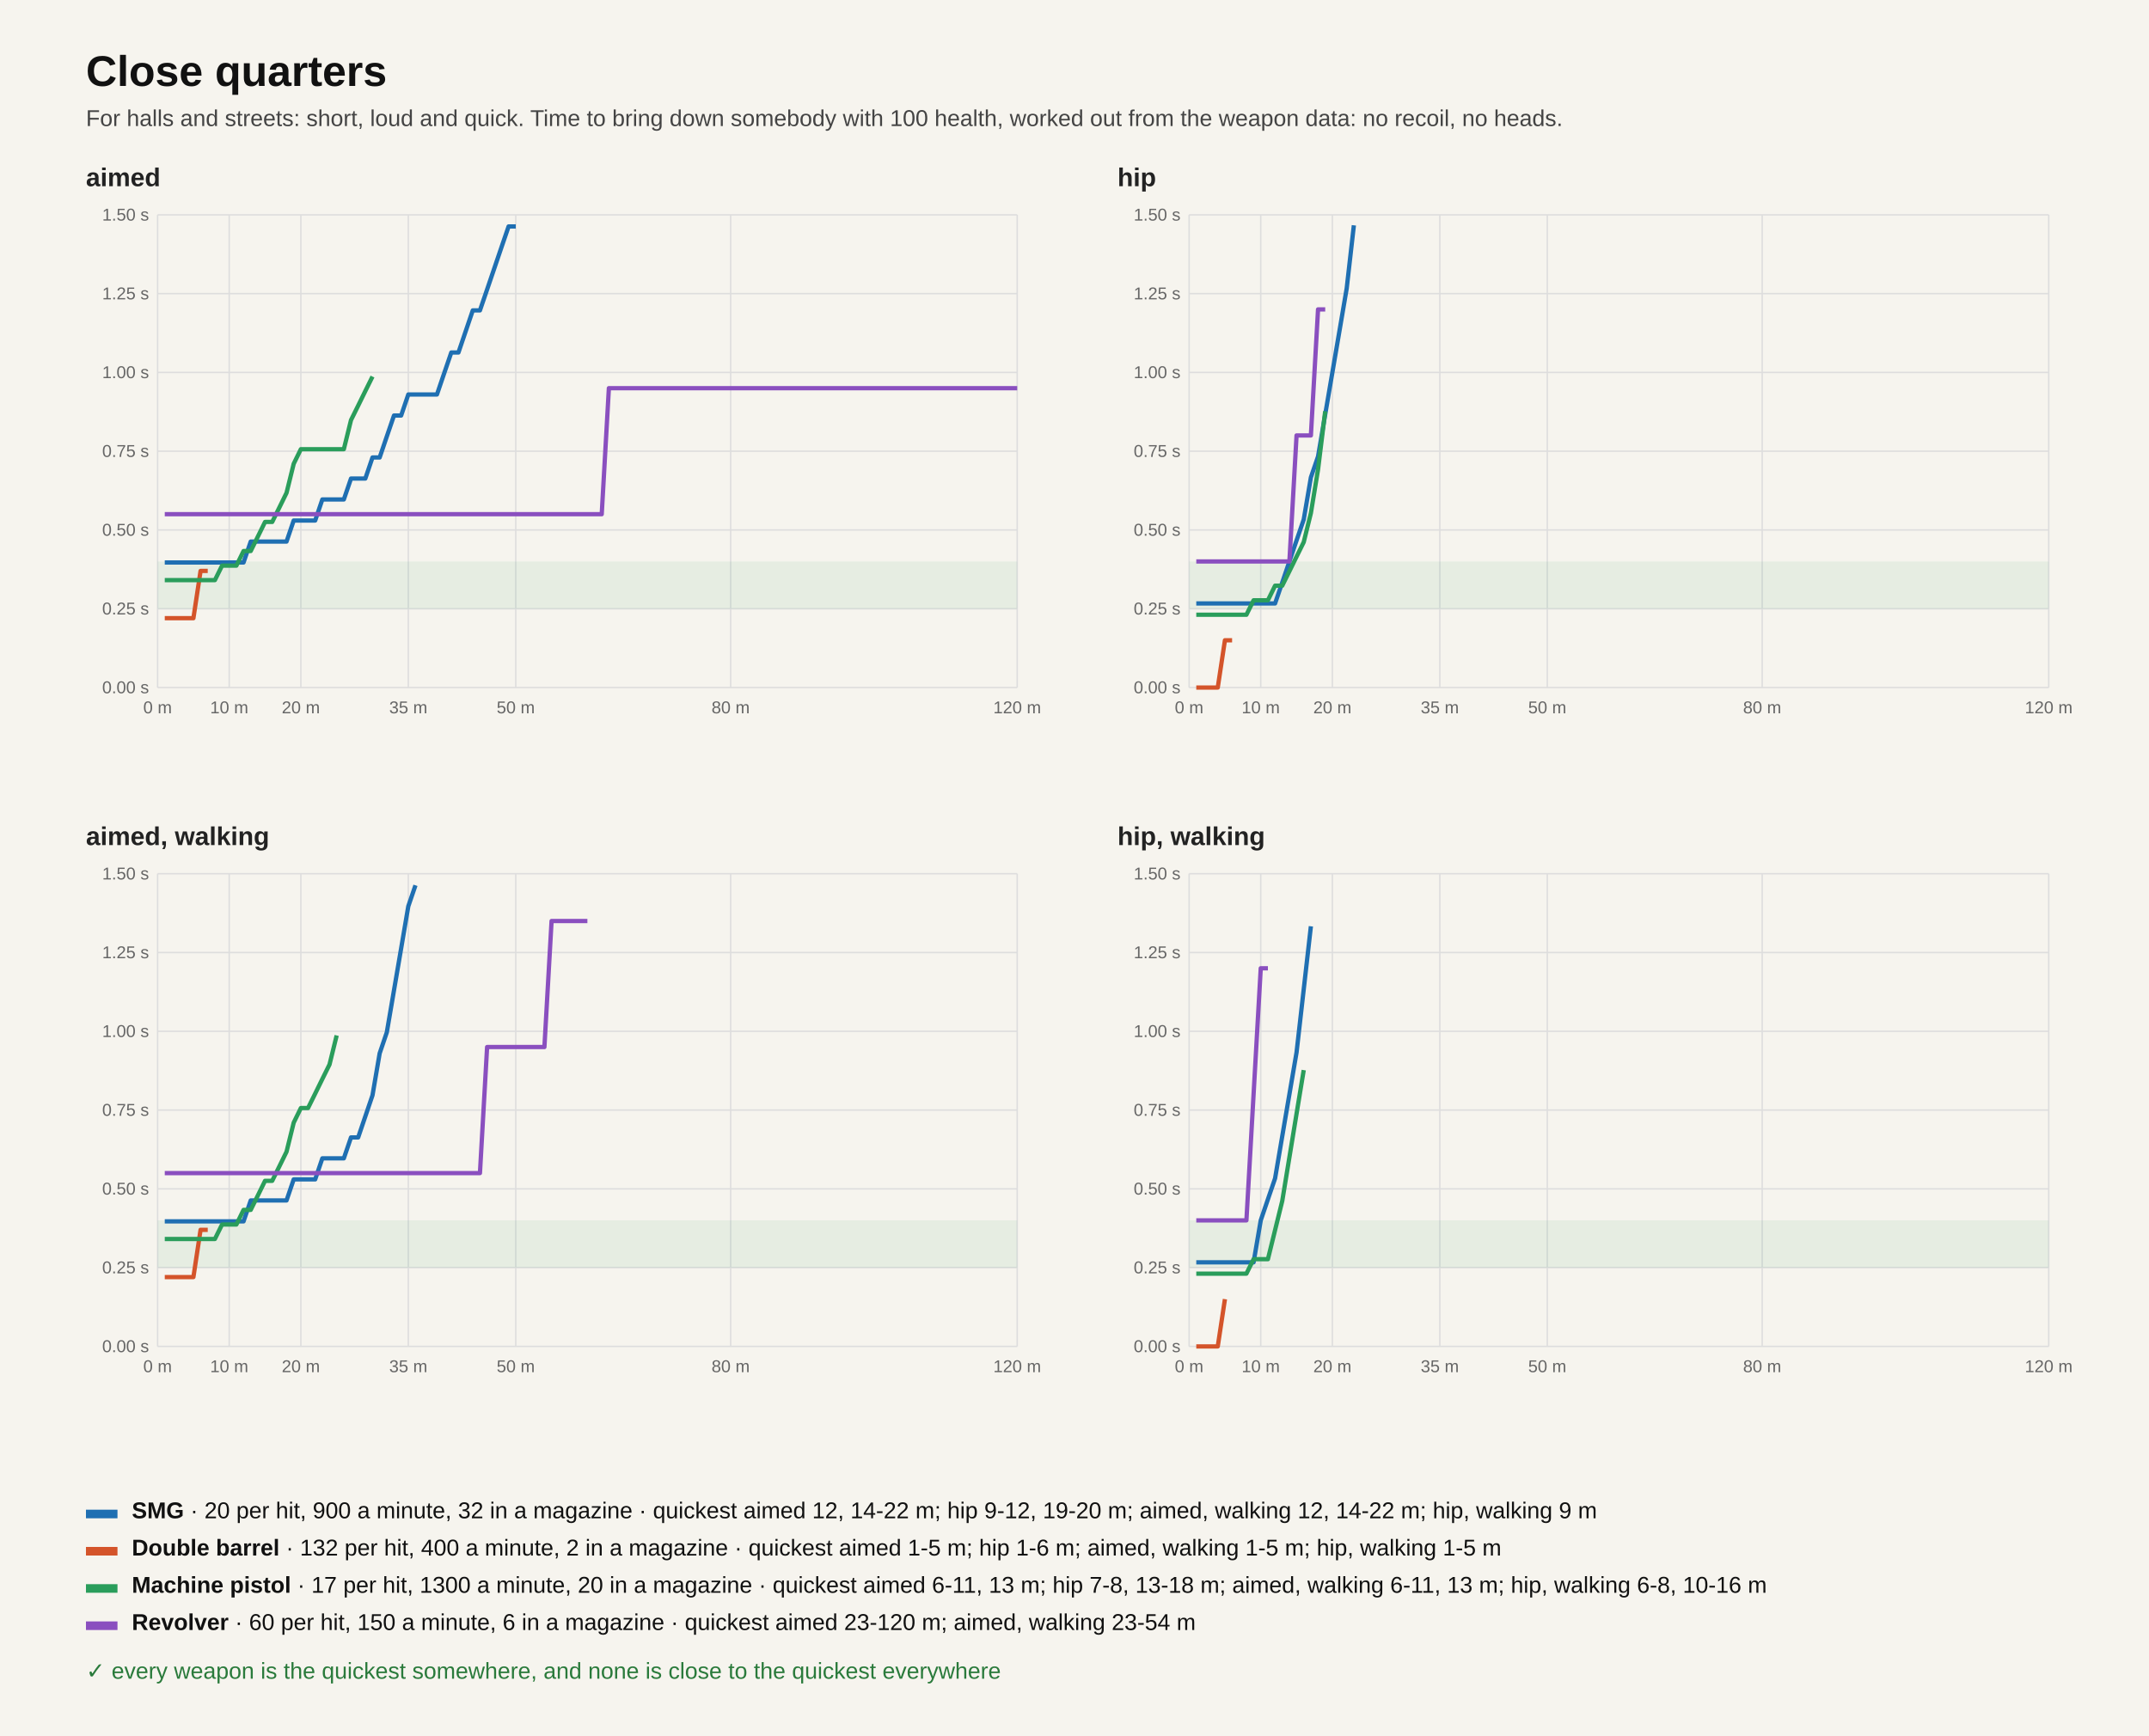
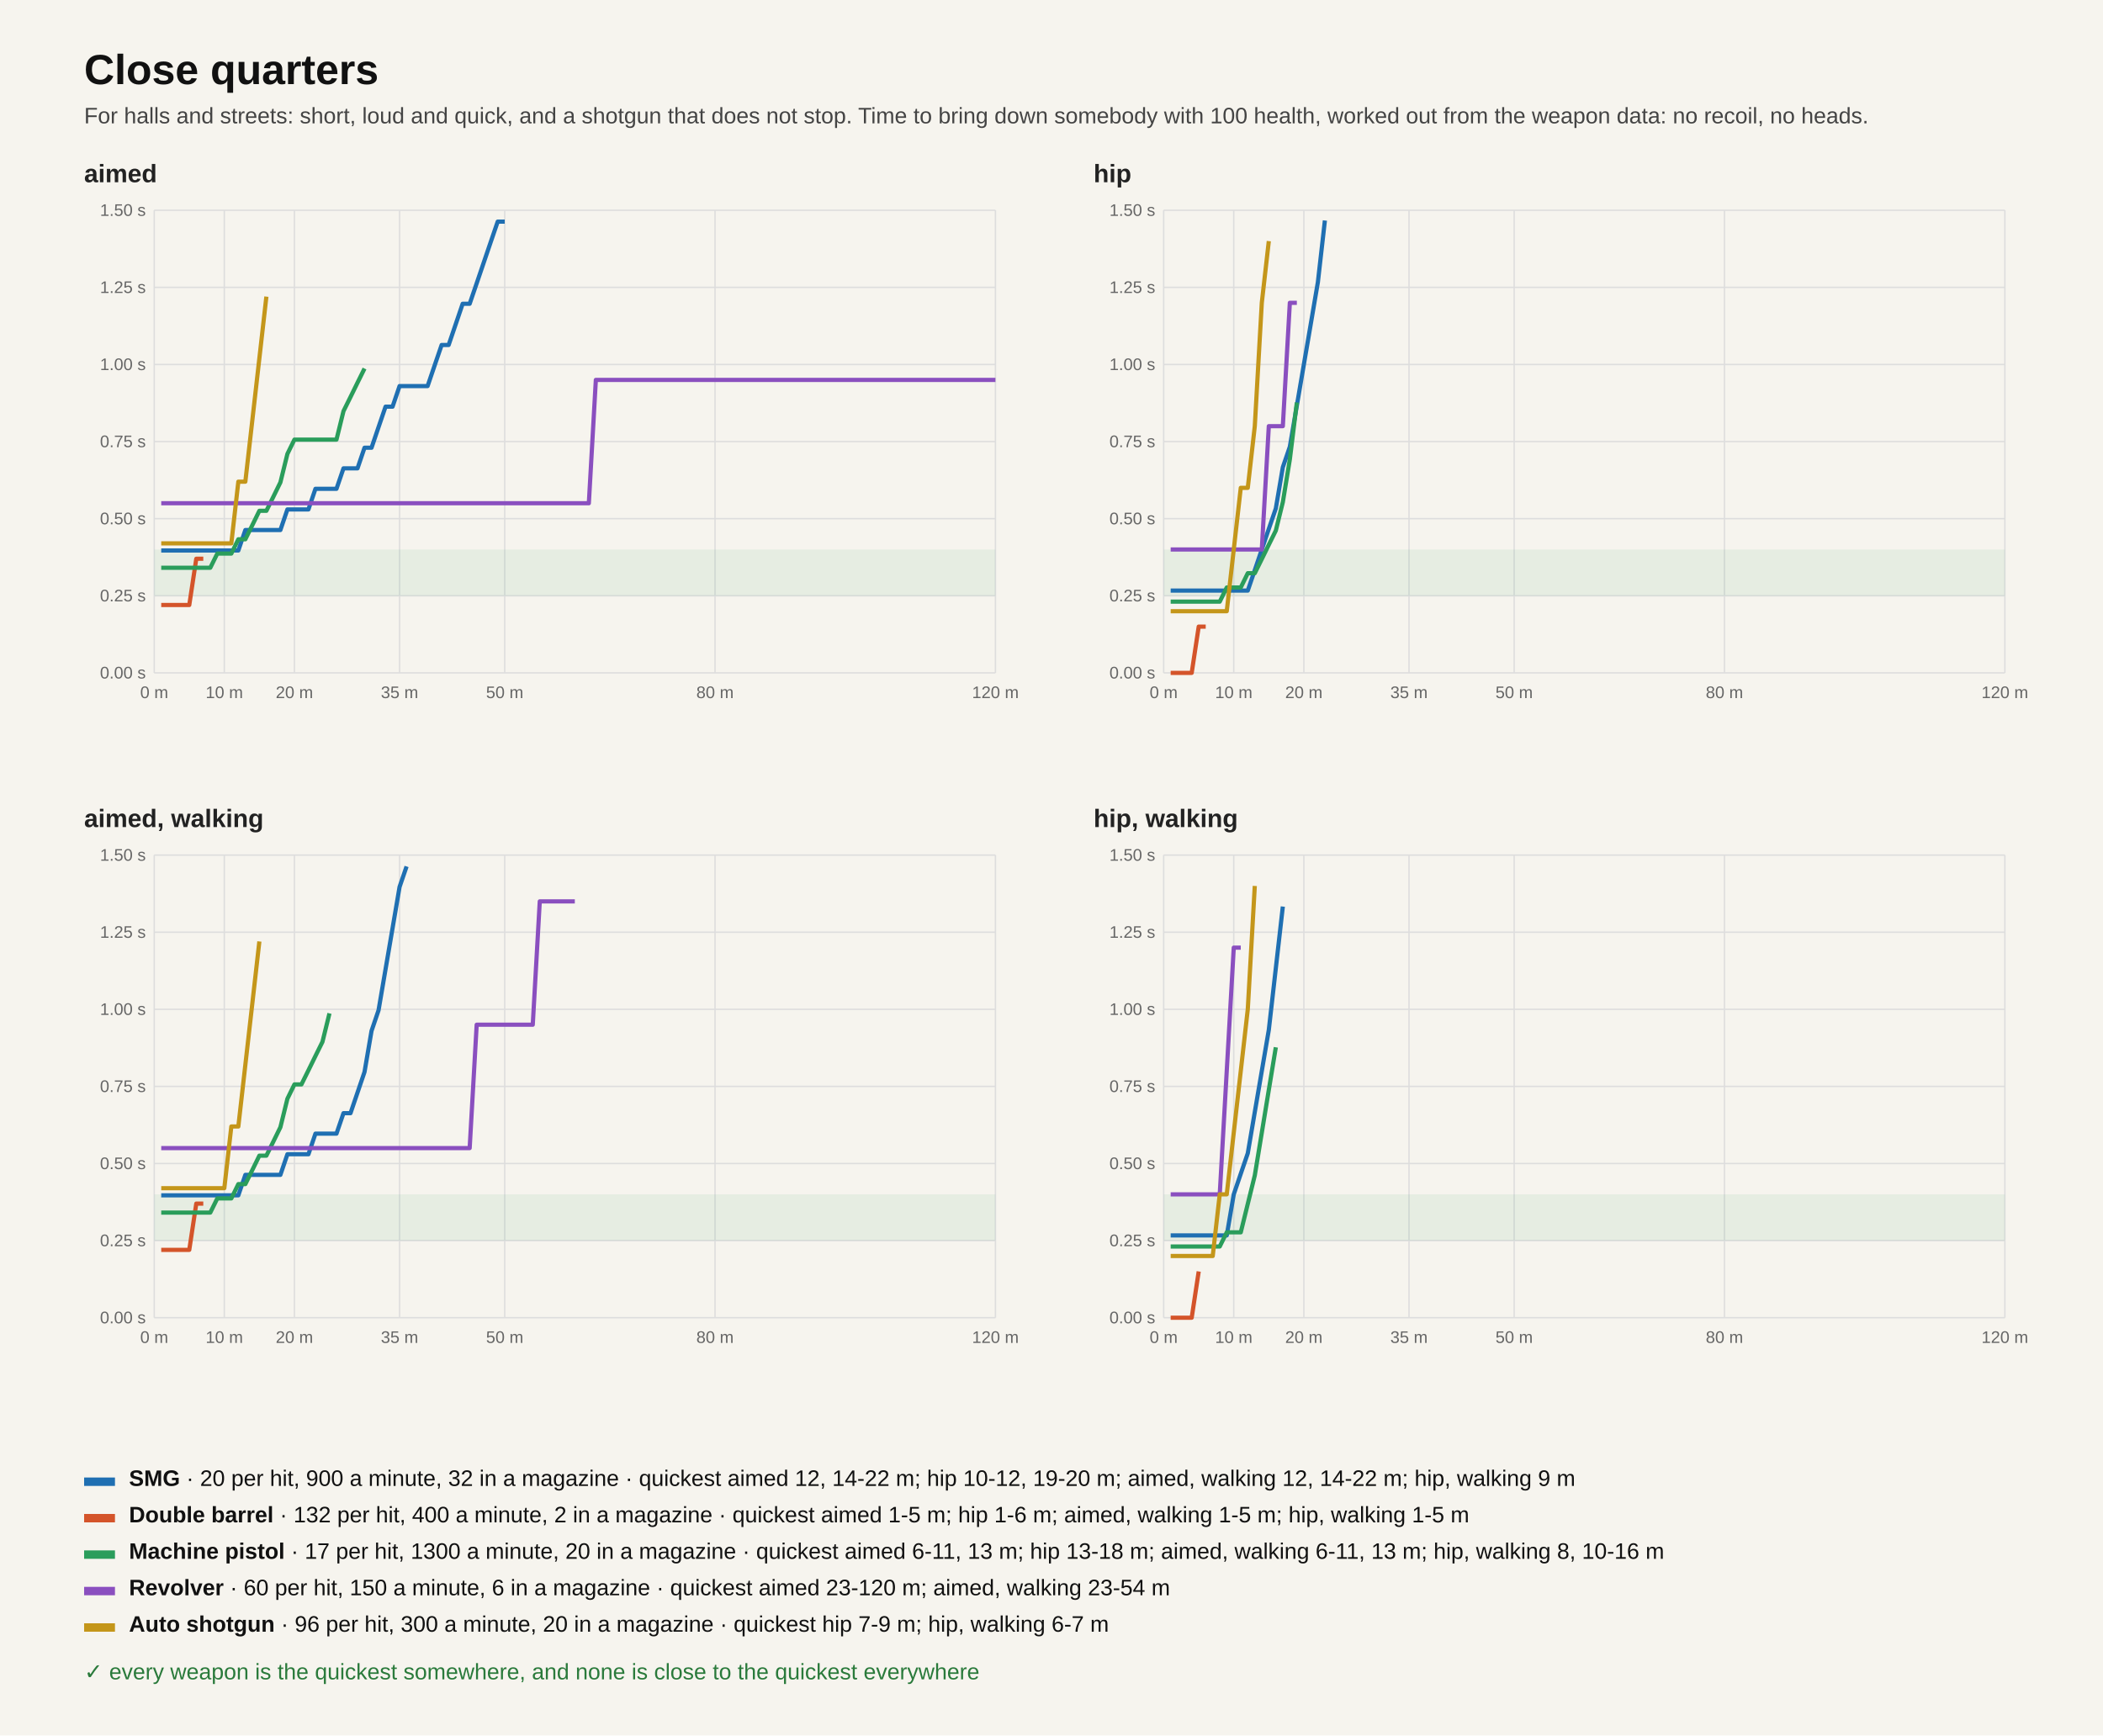
- <svg xmlns="http://www.w3.org/2000/svg" width="1500" height="1212" font-family="Arial">
+ <svg xmlns="http://www.w3.org/2000/svg" width="1500" height="1238" font-family="Arial">
  <rect width="100%" height="100%" fill="#f6f4ee" />
  <text x="60" y="60" font-size="30" font-weight="bold" fill="#111">Close quarters</text>
-   <text x="60" y="88" font-size="16" fill="#444">For halls and streets: short, loud and quick. Time to bring down somebody with 100 health, worked out from the weapon data: no recoil, no heads.</text>
+   <text x="60" y="88" font-size="16" fill="#444">For halls and streets: short, loud and quick, and a shotgun that does not stop. Time to bring down somebody with 100 health, worked out from the weapon data: no recoil, no heads.</text>
  <text x="60" y="130" font-size="18" font-weight="bold" fill="#222">aimed</text>
  <line x1="110.0" y1="480.0" x2="710.0" y2="480.0" stroke="#ddd" />
  <text x="104.0" y="484.0" font-size="12" fill="#666" text-anchor="end">0.00 s</text>
  <line x1="110.0" y1="425.0" x2="710.0" y2="425.0" stroke="#ddd" />
  <text x="104.0" y="429.0" font-size="12" fill="#666" text-anchor="end">0.25 s</text>
  <line x1="110.0" y1="370.0" x2="710.0" y2="370.0" stroke="#ddd" />
  <text x="104.0" y="374.0" font-size="12" fill="#666" text-anchor="end">0.50 s</text>
  <line x1="110.0" y1="315.0" x2="710.0" y2="315.0" stroke="#ddd" />
  <text x="104.0" y="319.0" font-size="12" fill="#666" text-anchor="end">0.75 s</text>
  <line x1="110.0" y1="260.0" x2="710.0" y2="260.0" stroke="#ddd" />
  <text x="104.0" y="264.0" font-size="12" fill="#666" text-anchor="end">1.00 s</text>
  <line x1="110.0" y1="205.0" x2="710.0" y2="205.0" stroke="#ddd" />
  <text x="104.0" y="209.0" font-size="12" fill="#666" text-anchor="end">1.25 s</text>
  <line x1="110.0" y1="150.0" x2="710.0" y2="150.0" stroke="#ddd" />
  <text x="104.0" y="154.0" font-size="12" fill="#666" text-anchor="end">1.50 s</text>
  <line x1="110.0" y1="480.0" x2="110.0" y2="150.0" stroke="#ddd" />
  <text x="110.0" y="498.0" font-size="12" fill="#666" text-anchor="middle">0 m</text>
  <line x1="160.0" y1="480.0" x2="160.0" y2="150.0" stroke="#ddd" />
  <text x="160.0" y="498.0" font-size="12" fill="#666" text-anchor="middle">10 m</text>
  <line x1="210.0" y1="480.0" x2="210.0" y2="150.0" stroke="#ddd" />
  <text x="210.0" y="498.0" font-size="12" fill="#666" text-anchor="middle">20 m</text>
  <line x1="285.0" y1="480.0" x2="285.0" y2="150.0" stroke="#ddd" />
  <text x="285.0" y="498.0" font-size="12" fill="#666" text-anchor="middle">35 m</text>
  <line x1="360.0" y1="480.0" x2="360.0" y2="150.0" stroke="#ddd" />
  <text x="360.0" y="498.0" font-size="12" fill="#666" text-anchor="middle">50 m</text>
  <line x1="510.0" y1="480.0" x2="510.0" y2="150.0" stroke="#ddd" />
  <text x="510.0" y="498.0" font-size="12" fill="#666" text-anchor="middle">80 m</text>
  <line x1="710.0" y1="480.0" x2="710.0" y2="150.0" stroke="#ddd" />
  <text x="710.0" y="498.0" font-size="12" fill="#666" text-anchor="middle">120 m</text>
  <rect x="110.0" y="392.0" width="600.0" height="33.0" fill="#2a9d5b" opacity="0.08" />
  <polyline points="115.0,392.7 120.0,392.7 125.0,392.7 130.0,392.7 135.0,392.7 140.0,392.7 145.0,392.7 150.0,392.7 155.0,392.7 160.0,392.7 165.0,392.7 170.0,392.7 175.0,378.1 180.0,378.1 185.0,378.1 190.0,378.1 195.0,378.1 200.0,378.1 205.0,363.4 210.0,363.4 215.0,363.4 220.0,363.4 225.0,348.7 230.0,348.7 235.0,348.7 240.0,348.7 245.0,334.1 250.0,334.1 255.0,334.1 260.0,319.4 265.0,319.4 270.0,304.7 275.0,290.1 280.0,290.1 285.0,275.4 290.0,275.4 295.0,275.4 300.0,275.4 305.0,275.4 310.0,260.7 315.0,246.1 320.0,246.1 325.0,231.4 330.0,216.7 335.0,216.7 340.0,202.1 345.0,187.4 350.0,172.7 355.0,158.1 360.0,158.1" fill="none" stroke="#1f6fb2" stroke-width="3" stroke-linejoin="round" />
  <polyline points="115.0,431.6 120.0,431.6 125.0,431.6 130.0,431.6 135.0,431.6 140.0,398.6 145.0,398.6" fill="none" stroke="#d4542a" stroke-width="3" stroke-linejoin="round" />
  <polyline points="115.0,405.0 120.0,405.0 125.0,405.0 130.0,405.0 135.0,405.0 140.0,405.0 145.0,405.0 150.0,405.0 155.0,394.9 160.0,394.9 165.0,394.9 170.0,384.7 175.0,384.7 180.0,374.6 185.0,364.4 190.0,364.4 195.0,354.3 200.0,344.1 205.0,323.8 210.0,313.6 215.0,313.6 220.0,313.6 225.0,313.6 230.0,313.6 235.0,313.6 240.0,313.6 245.0,293.3 250.0,283.2 255.0,273.0 260.0,262.9" fill="none" stroke="#2a9d5b" stroke-width="3" stroke-linejoin="round" />
  <polyline points="115.0,359.0 120.0,359.0 125.0,359.0 130.0,359.0 135.0,359.0 140.0,359.0 145.0,359.0 150.0,359.0 155.0,359.0 160.0,359.0 165.0,359.0 170.0,359.0 175.0,359.0 180.0,359.0 185.0,359.0 190.0,359.0 195.0,359.0 200.0,359.0 205.0,359.0 210.0,359.0 215.0,359.0 220.0,359.0 225.0,359.0 230.0,359.0 235.0,359.0 240.0,359.0 245.0,359.0 250.0,359.0 255.0,359.0 260.0,359.0 265.0,359.0 270.0,359.0 275.0,359.0 280.0,359.0 285.0,359.0 290.0,359.0 295.0,359.0 300.0,359.0 305.0,359.0 310.0,359.0 315.0,359.0 320.0,359.0 325.0,359.0 330.0,359.0 335.0,359.0 340.0,359.0 345.0,359.0 350.0,359.0 355.0,359.0 360.0,359.0 365.0,359.0 370.0,359.0 375.0,359.0 380.0,359.0 385.0,359.0 390.0,359.0 395.0,359.0 400.0,359.0 405.0,359.0 410.0,359.0 415.0,359.0 420.0,359.0 425.0,271.0 430.0,271.0 435.0,271.0 440.0,271.0 445.0,271.0 450.0,271.0 455.0,271.0 460.0,271.0 465.0,271.0 470.0,271.0 475.0,271.0 480.0,271.0 485.0,271.0 490.0,271.0 495.0,271.0 500.0,271.0 505.0,271.0 510.0,271.0 515.0,271.0 520.0,271.0 525.0,271.0 530.0,271.0 535.0,271.0 540.0,271.0 545.0,271.0 550.0,271.0 555.0,271.0 560.0,271.0 565.0,271.0 570.0,271.0 575.0,271.0 580.0,271.0 585.0,271.0 590.0,271.0 595.0,271.0 600.0,271.0 605.0,271.0 610.0,271.0 615.0,271.0 620.0,271.0 625.0,271.0 630.0,271.0 635.0,271.0 640.0,271.0 645.0,271.0 650.0,271.0 655.0,271.0 660.0,271.0 665.0,271.0 670.0,271.0 675.0,271.0 680.0,271.0 685.0,271.0 690.0,271.0 695.0,271.0 700.0,271.0 705.0,271.0 710.0,271.0" fill="none" stroke="#8a4fbf" stroke-width="3" stroke-linejoin="round" />
+   <polyline points="115.0,387.6 120.0,387.6 125.0,387.6 130.0,387.6 135.0,387.6 140.0,387.6 145.0,387.6 150.0,387.6 155.0,387.6 160.0,387.6 165.0,387.6 170.0,343.6 175.0,343.6 180.0,299.6 185.0,255.6 190.0,211.6" fill="none" stroke="#c4961a" stroke-width="3" stroke-linejoin="round" />
  <text x="780" y="130" font-size="18" font-weight="bold" fill="#222">hip</text>
  <line x1="830.0" y1="480.0" x2="1430.0" y2="480.0" stroke="#ddd" />
  <text x="824.0" y="484.0" font-size="12" fill="#666" text-anchor="end">0.00 s</text>
  <line x1="830.0" y1="425.0" x2="1430.0" y2="425.0" stroke="#ddd" />
  <text x="824.0" y="429.0" font-size="12" fill="#666" text-anchor="end">0.25 s</text>
  <line x1="830.0" y1="370.0" x2="1430.0" y2="370.0" stroke="#ddd" />
  <text x="824.0" y="374.0" font-size="12" fill="#666" text-anchor="end">0.50 s</text>
  <line x1="830.0" y1="315.0" x2="1430.0" y2="315.0" stroke="#ddd" />
  <text x="824.0" y="319.0" font-size="12" fill="#666" text-anchor="end">0.75 s</text>
  <line x1="830.0" y1="260.0" x2="1430.0" y2="260.0" stroke="#ddd" />
  <text x="824.0" y="264.0" font-size="12" fill="#666" text-anchor="end">1.00 s</text>
  <line x1="830.0" y1="205.0" x2="1430.0" y2="205.0" stroke="#ddd" />
  <text x="824.0" y="209.0" font-size="12" fill="#666" text-anchor="end">1.25 s</text>
  <line x1="830.0" y1="150.0" x2="1430.0" y2="150.0" stroke="#ddd" />
  <text x="824.0" y="154.0" font-size="12" fill="#666" text-anchor="end">1.50 s</text>
  <line x1="830.0" y1="480.0" x2="830.0" y2="150.0" stroke="#ddd" />
  <text x="830.0" y="498.0" font-size="12" fill="#666" text-anchor="middle">0 m</text>
  <line x1="880.0" y1="480.0" x2="880.0" y2="150.0" stroke="#ddd" />
  <text x="880.0" y="498.0" font-size="12" fill="#666" text-anchor="middle">10 m</text>
  <line x1="930.0" y1="480.0" x2="930.0" y2="150.0" stroke="#ddd" />
  <text x="930.0" y="498.0" font-size="12" fill="#666" text-anchor="middle">20 m</text>
  <line x1="1005.0" y1="480.0" x2="1005.0" y2="150.0" stroke="#ddd" />
  <text x="1005.0" y="498.0" font-size="12" fill="#666" text-anchor="middle">35 m</text>
  <line x1="1080.0" y1="480.0" x2="1080.0" y2="150.0" stroke="#ddd" />
  <text x="1080.0" y="498.0" font-size="12" fill="#666" text-anchor="middle">50 m</text>
  <line x1="1230.0" y1="480.0" x2="1230.0" y2="150.0" stroke="#ddd" />
  <text x="1230.0" y="498.0" font-size="12" fill="#666" text-anchor="middle">80 m</text>
  <line x1="1430.0" y1="480.0" x2="1430.0" y2="150.0" stroke="#ddd" />
  <text x="1430.0" y="498.0" font-size="12" fill="#666" text-anchor="middle">120 m</text>
  <rect x="830.0" y="392.0" width="600.0" height="33.0" fill="#2a9d5b" opacity="0.08" />
  <polyline points="835.0,421.3 840.0,421.3 845.0,421.3 850.0,421.3 855.0,421.3 860.0,421.3 865.0,421.3 870.0,421.3 875.0,421.3 880.0,421.3 885.0,421.3 890.0,421.3 895.0,406.7 900.0,392.0 905.0,377.3 910.0,362.7 915.0,333.3 920.0,318.7 925.0,289.3 930.0,260.0 935.0,230.7 940.0,201.3 945.0,157.3" fill="none" stroke="#1f6fb2" stroke-width="3" stroke-linejoin="round" />
  <polyline points="835.0,480.0 840.0,480.0 845.0,480.0 850.0,480.0 855.0,447.0 860.0,447.0" fill="none" stroke="#d4542a" stroke-width="3" stroke-linejoin="round" />
  <polyline points="835.0,429.2 840.0,429.2 845.0,429.2 850.0,429.2 855.0,429.2 860.0,429.2 865.0,429.2 870.0,429.2 875.0,419.1 880.0,419.1 885.0,419.1 890.0,408.9 895.0,408.9 900.0,398.8 905.0,388.6 910.0,378.5 915.0,358.2 920.0,327.7 925.0,287.1" fill="none" stroke="#2a9d5b" stroke-width="3" stroke-linejoin="round" />
  <polyline points="835.0,392.0 840.0,392.0 845.0,392.0 850.0,392.0 855.0,392.0 860.0,392.0 865.0,392.0 870.0,392.0 875.0,392.0 880.0,392.0 885.0,392.0 890.0,392.0 895.0,392.0 900.0,392.0 905.0,304.0 910.0,304.0 915.0,304.0 920.0,216.0 925.0,216.0" fill="none" stroke="#8a4fbf" stroke-width="3" stroke-linejoin="round" />
+   <polyline points="835.0,436.0 840.0,436.0 845.0,436.0 850.0,436.0 855.0,436.0 860.0,436.0 865.0,436.0 870.0,436.0 875.0,436.0 880.0,392.0 885.0,348.0 890.0,348.0 895.0,304.0 900.0,216.0 905.0,172.0" fill="none" stroke="#c4961a" stroke-width="3" stroke-linejoin="round" />
  <text x="60" y="590" font-size="18" font-weight="bold" fill="#222">aimed, walking</text>
  <line x1="110.0" y1="940.0" x2="710.0" y2="940.0" stroke="#ddd" />
  <text x="104.0" y="944.0" font-size="12" fill="#666" text-anchor="end">0.00 s</text>
  <line x1="110.0" y1="885.0" x2="710.0" y2="885.0" stroke="#ddd" />
  <text x="104.0" y="889.0" font-size="12" fill="#666" text-anchor="end">0.25 s</text>
  <line x1="110.0" y1="830.0" x2="710.0" y2="830.0" stroke="#ddd" />
  <text x="104.0" y="834.0" font-size="12" fill="#666" text-anchor="end">0.50 s</text>
  <line x1="110.0" y1="775.0" x2="710.0" y2="775.0" stroke="#ddd" />
  <text x="104.0" y="779.0" font-size="12" fill="#666" text-anchor="end">0.75 s</text>
  <line x1="110.0" y1="720.0" x2="710.0" y2="720.0" stroke="#ddd" />
  <text x="104.0" y="724.0" font-size="12" fill="#666" text-anchor="end">1.00 s</text>
  <line x1="110.0" y1="665.0" x2="710.0" y2="665.0" stroke="#ddd" />
  <text x="104.0" y="669.0" font-size="12" fill="#666" text-anchor="end">1.25 s</text>
  <line x1="110.0" y1="610.0" x2="710.0" y2="610.0" stroke="#ddd" />
  <text x="104.0" y="614.0" font-size="12" fill="#666" text-anchor="end">1.50 s</text>
  <line x1="110.0" y1="940.0" x2="110.0" y2="610.0" stroke="#ddd" />
  <text x="110.0" y="958.0" font-size="12" fill="#666" text-anchor="middle">0 m</text>
  <line x1="160.0" y1="940.0" x2="160.0" y2="610.0" stroke="#ddd" />
  <text x="160.0" y="958.0" font-size="12" fill="#666" text-anchor="middle">10 m</text>
  <line x1="210.0" y1="940.0" x2="210.0" y2="610.0" stroke="#ddd" />
  <text x="210.0" y="958.0" font-size="12" fill="#666" text-anchor="middle">20 m</text>
  <line x1="285.0" y1="940.0" x2="285.0" y2="610.0" stroke="#ddd" />
  <text x="285.0" y="958.0" font-size="12" fill="#666" text-anchor="middle">35 m</text>
  <line x1="360.0" y1="940.0" x2="360.0" y2="610.0" stroke="#ddd" />
  <text x="360.0" y="958.0" font-size="12" fill="#666" text-anchor="middle">50 m</text>
  <line x1="510.0" y1="940.0" x2="510.0" y2="610.0" stroke="#ddd" />
  <text x="510.0" y="958.0" font-size="12" fill="#666" text-anchor="middle">80 m</text>
  <line x1="710.0" y1="940.0" x2="710.0" y2="610.0" stroke="#ddd" />
  <text x="710.0" y="958.0" font-size="12" fill="#666" text-anchor="middle">120 m</text>
  <rect x="110.0" y="852.0" width="600.0" height="33.0" fill="#2a9d5b" opacity="0.08" />
  <polyline points="115.0,852.7 120.0,852.7 125.0,852.7 130.0,852.7 135.0,852.7 140.0,852.7 145.0,852.7 150.0,852.7 155.0,852.7 160.0,852.7 165.0,852.7 170.0,852.7 175.0,838.1 180.0,838.1 185.0,838.1 190.0,838.1 195.0,838.1 200.0,838.1 205.0,823.4 210.0,823.4 215.0,823.4 220.0,823.4 225.0,808.7 230.0,808.7 235.0,808.7 240.0,808.7 245.0,794.1 250.0,794.1 255.0,779.4 260.0,764.7 265.0,735.4 270.0,720.7 275.0,691.4 280.0,662.1 285.0,632.7 290.0,618.1" fill="none" stroke="#1f6fb2" stroke-width="3" stroke-linejoin="round" />
  <polyline points="115.0,891.6 120.0,891.6 125.0,891.6 130.0,891.6 135.0,891.6 140.0,858.6 145.0,858.6" fill="none" stroke="#d4542a" stroke-width="3" stroke-linejoin="round" />
  <polyline points="115.0,865.0 120.0,865.0 125.0,865.0 130.0,865.0 135.0,865.0 140.0,865.0 145.0,865.0 150.0,865.0 155.0,854.9 160.0,854.9 165.0,854.9 170.0,844.7 175.0,844.7 180.0,834.6 185.0,824.4 190.0,824.4 195.0,814.3 200.0,804.1 205.0,783.8 210.0,773.6 215.0,773.6 220.0,763.5 225.0,753.3 230.0,743.2 235.0,722.9" fill="none" stroke="#2a9d5b" stroke-width="3" stroke-linejoin="round" />
  <polyline points="115.0,819.0 120.0,819.0 125.0,819.0 130.0,819.0 135.0,819.0 140.0,819.0 145.0,819.0 150.0,819.0 155.0,819.0 160.0,819.0 165.0,819.0 170.0,819.0 175.0,819.0 180.0,819.0 185.0,819.0 190.0,819.0 195.0,819.0 200.0,819.0 205.0,819.0 210.0,819.0 215.0,819.0 220.0,819.0 225.0,819.0 230.0,819.0 235.0,819.0 240.0,819.0 245.0,819.0 250.0,819.0 255.0,819.0 260.0,819.0 265.0,819.0 270.0,819.0 275.0,819.0 280.0,819.0 285.0,819.0 290.0,819.0 295.0,819.0 300.0,819.0 305.0,819.0 310.0,819.0 315.0,819.0 320.0,819.0 325.0,819.0 330.0,819.0 335.0,819.0 340.0,731.0 345.0,731.0 350.0,731.0 355.0,731.0 360.0,731.0 365.0,731.0 370.0,731.0 375.0,731.0 380.0,731.0 385.0,643.0 390.0,643.0 395.0,643.0 400.0,643.0 405.0,643.0 410.0,643.0" fill="none" stroke="#8a4fbf" stroke-width="3" stroke-linejoin="round" />
+   <polyline points="115.0,847.6 120.0,847.6 125.0,847.6 130.0,847.6 135.0,847.6 140.0,847.6 145.0,847.6 150.0,847.6 155.0,847.6 160.0,847.6 165.0,803.6 170.0,803.6 175.0,759.6 180.0,715.6 185.0,671.6" fill="none" stroke="#c4961a" stroke-width="3" stroke-linejoin="round" />
  <text x="780" y="590" font-size="18" font-weight="bold" fill="#222">hip, walking</text>
  <line x1="830.0" y1="940.0" x2="1430.0" y2="940.0" stroke="#ddd" />
  <text x="824.0" y="944.0" font-size="12" fill="#666" text-anchor="end">0.00 s</text>
  <line x1="830.0" y1="885.0" x2="1430.0" y2="885.0" stroke="#ddd" />
  <text x="824.0" y="889.0" font-size="12" fill="#666" text-anchor="end">0.25 s</text>
  <line x1="830.0" y1="830.0" x2="1430.0" y2="830.0" stroke="#ddd" />
  <text x="824.0" y="834.0" font-size="12" fill="#666" text-anchor="end">0.50 s</text>
  <line x1="830.0" y1="775.0" x2="1430.0" y2="775.0" stroke="#ddd" />
  <text x="824.0" y="779.0" font-size="12" fill="#666" text-anchor="end">0.75 s</text>
  <line x1="830.0" y1="720.0" x2="1430.0" y2="720.0" stroke="#ddd" />
  <text x="824.0" y="724.0" font-size="12" fill="#666" text-anchor="end">1.00 s</text>
  <line x1="830.0" y1="665.0" x2="1430.0" y2="665.0" stroke="#ddd" />
  <text x="824.0" y="669.0" font-size="12" fill="#666" text-anchor="end">1.25 s</text>
  <line x1="830.0" y1="610.0" x2="1430.0" y2="610.0" stroke="#ddd" />
  <text x="824.0" y="614.0" font-size="12" fill="#666" text-anchor="end">1.50 s</text>
  <line x1="830.0" y1="940.0" x2="830.0" y2="610.0" stroke="#ddd" />
  <text x="830.0" y="958.0" font-size="12" fill="#666" text-anchor="middle">0 m</text>
  <line x1="880.0" y1="940.0" x2="880.0" y2="610.0" stroke="#ddd" />
  <text x="880.0" y="958.0" font-size="12" fill="#666" text-anchor="middle">10 m</text>
  <line x1="930.0" y1="940.0" x2="930.0" y2="610.0" stroke="#ddd" />
  <text x="930.0" y="958.0" font-size="12" fill="#666" text-anchor="middle">20 m</text>
  <line x1="1005.0" y1="940.0" x2="1005.0" y2="610.0" stroke="#ddd" />
  <text x="1005.0" y="958.0" font-size="12" fill="#666" text-anchor="middle">35 m</text>
  <line x1="1080.0" y1="940.0" x2="1080.0" y2="610.0" stroke="#ddd" />
  <text x="1080.0" y="958.0" font-size="12" fill="#666" text-anchor="middle">50 m</text>
  <line x1="1230.0" y1="940.0" x2="1230.0" y2="610.0" stroke="#ddd" />
  <text x="1230.0" y="958.0" font-size="12" fill="#666" text-anchor="middle">80 m</text>
  <line x1="1430.0" y1="940.0" x2="1430.0" y2="610.0" stroke="#ddd" />
  <text x="1430.0" y="958.0" font-size="12" fill="#666" text-anchor="middle">120 m</text>
  <rect x="830.0" y="852.0" width="600.0" height="33.0" fill="#2a9d5b" opacity="0.08" />
  <polyline points="835.0,881.3 840.0,881.3 845.0,881.3 850.0,881.3 855.0,881.3 860.0,881.3 865.0,881.3 870.0,881.3 875.0,881.3 880.0,852.0 885.0,837.3 890.0,822.7 895.0,793.3 900.0,764.0 905.0,734.7 910.0,690.7 915.0,646.7" fill="none" stroke="#1f6fb2" stroke-width="3" stroke-linejoin="round" />
  <polyline points="835.0,940.0 840.0,940.0 845.0,940.0 850.0,940.0 855.0,907.0" fill="none" stroke="#d4542a" stroke-width="3" stroke-linejoin="round" />
  <polyline points="835.0,889.2 840.0,889.2 845.0,889.2 850.0,889.2 855.0,889.2 860.0,889.2 865.0,889.2 870.0,889.2 875.0,879.1 880.0,879.1 885.0,879.1 890.0,858.8 895.0,838.5 900.0,808.0 905.0,777.5 910.0,747.1" fill="none" stroke="#2a9d5b" stroke-width="3" stroke-linejoin="round" />
  <polyline points="835.0,852.0 840.0,852.0 845.0,852.0 850.0,852.0 855.0,852.0 860.0,852.0 865.0,852.0 870.0,852.0 875.0,764.0 880.0,676.0 885.0,676.0" fill="none" stroke="#8a4fbf" stroke-width="3" stroke-linejoin="round" />
+   <polyline points="835.0,896.0 840.0,896.0 845.0,896.0 850.0,896.0 855.0,896.0 860.0,896.0 865.0,896.0 870.0,852.0 875.0,852.0 880.0,808.0 885.0,764.0 890.0,720.0 895.0,632.0" fill="none" stroke="#c4961a" stroke-width="3" stroke-linejoin="round" />
  <rect x="60" y="1054" width="22" height="6" fill="#1f6fb2" />
  <text x="92" y="1060" font-size="16" fill="#111">
-     <tspan font-weight="bold">SMG</tspan>  ·  20 per hit, 900 a minute, 32 in a magazine  ·  quickest aimed 12, 14-22 m; hip 9-12, 19-20 m; aimed, walking 12, 14-22 m; hip, walking 9 m</text>
+     <tspan font-weight="bold">SMG</tspan>  ·  20 per hit, 900 a minute, 32 in a magazine  ·  quickest aimed 12, 14-22 m; hip 10-12, 19-20 m; aimed, walking 12, 14-22 m; hip, walking 9 m</text>
  <rect x="60" y="1080" width="22" height="6" fill="#d4542a" />
  <text x="92" y="1086" font-size="16" fill="#111">
    <tspan font-weight="bold">Double barrel</tspan>  ·  132 per hit, 400 a minute, 2 in a magazine  ·  quickest aimed 1-5 m; hip 1-6 m; aimed, walking 1-5 m; hip, walking 1-5 m</text>
  <rect x="60" y="1106" width="22" height="6" fill="#2a9d5b" />
  <text x="92" y="1112" font-size="16" fill="#111">
-     <tspan font-weight="bold">Machine pistol</tspan>  ·  17 per hit, 1300 a minute, 20 in a magazine  ·  quickest aimed 6-11, 13 m; hip 7-8, 13-18 m; aimed, walking 6-11, 13 m; hip, walking 6-8, 10-16 m</text>
+     <tspan font-weight="bold">Machine pistol</tspan>  ·  17 per hit, 1300 a minute, 20 in a magazine  ·  quickest aimed 6-11, 13 m; hip 13-18 m; aimed, walking 6-11, 13 m; hip, walking 8, 10-16 m</text>
  <rect x="60" y="1132" width="22" height="6" fill="#8a4fbf" />
  <text x="92" y="1138" font-size="16" fill="#111">
    <tspan font-weight="bold">Revolver</tspan>  ·  60 per hit, 150 a minute, 6 in a magazine  ·  quickest aimed 23-120 m; aimed, walking 23-54 m</text>
-   <text x="60" y="1172" font-size="16" fill="#2a7a3b">✓ every weapon is the quickest somewhere, and none is close to the quickest everywhere</text>
+   <rect x="60" y="1158" width="22" height="6" fill="#c4961a" />
+   <text x="92" y="1164" font-size="16" fill="#111">
+     <tspan font-weight="bold">Auto shotgun</tspan>  ·  96 per hit, 300 a minute, 20 in a magazine  ·  quickest hip 7-9 m; hip, walking 6-7 m</text>
+   <text x="60" y="1198" font-size="16" fill="#2a7a3b">✓ every weapon is the quickest somewhere, and none is close to the quickest everywhere</text>
</svg>
